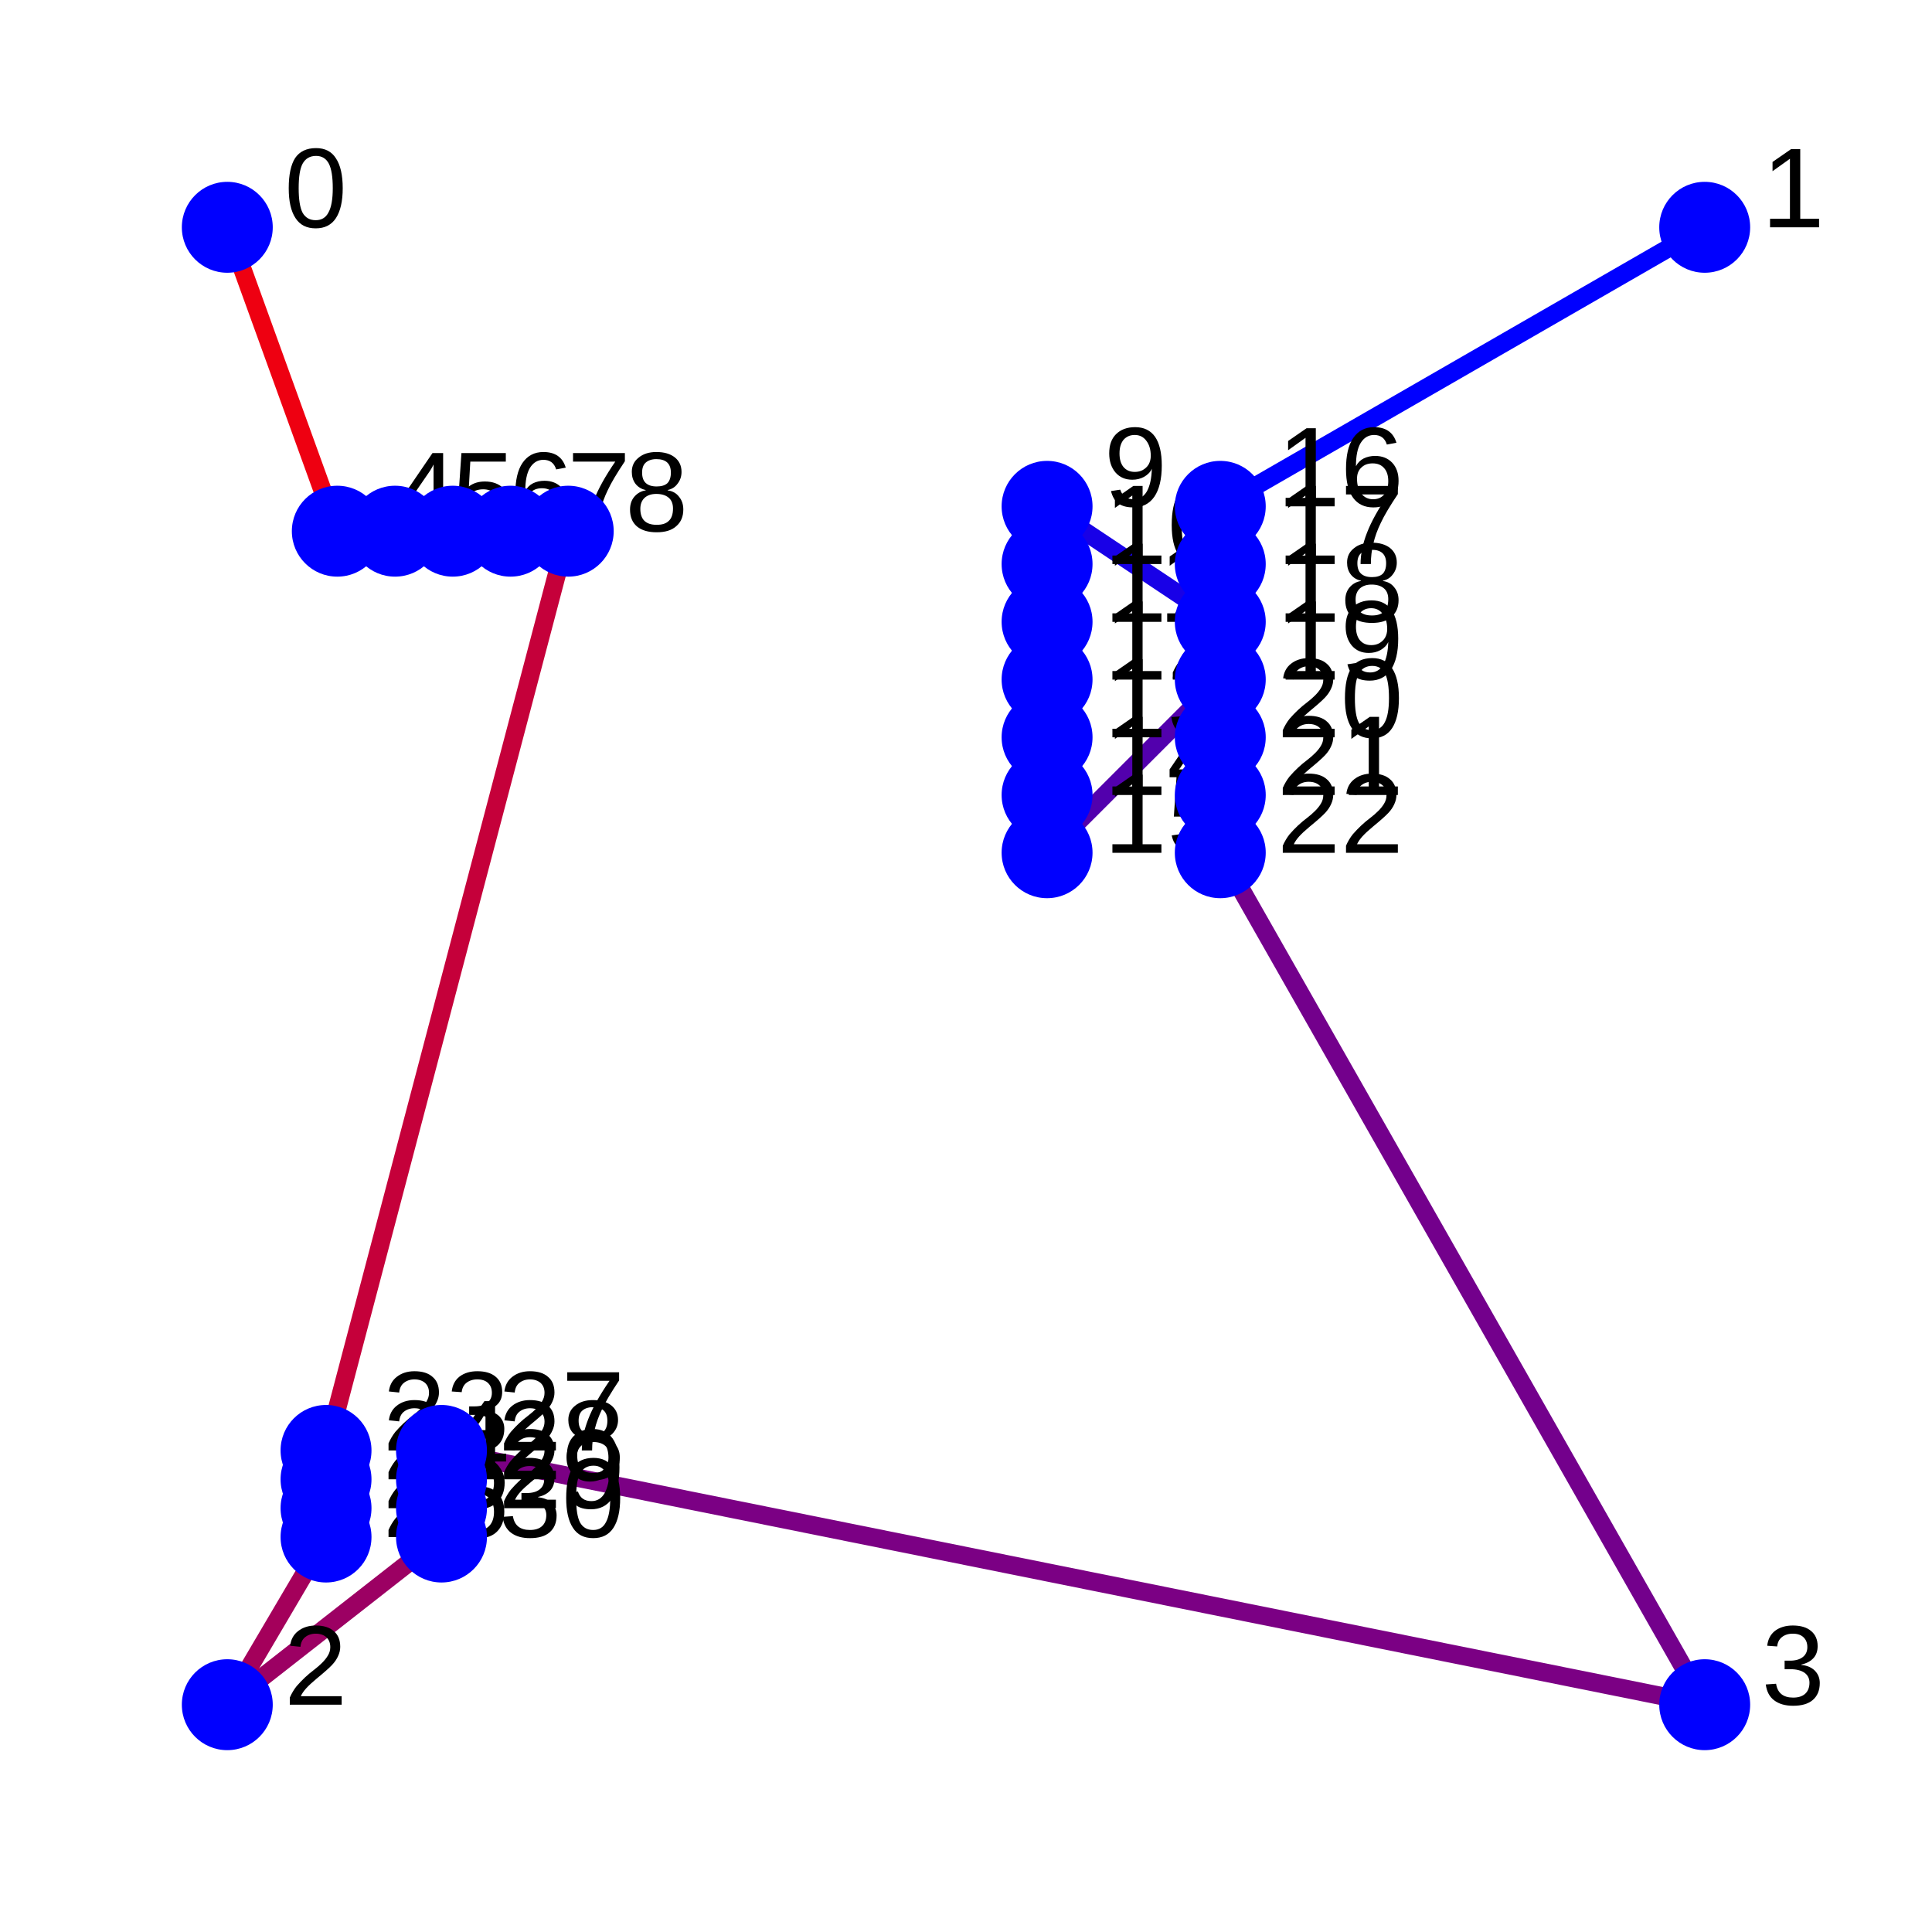
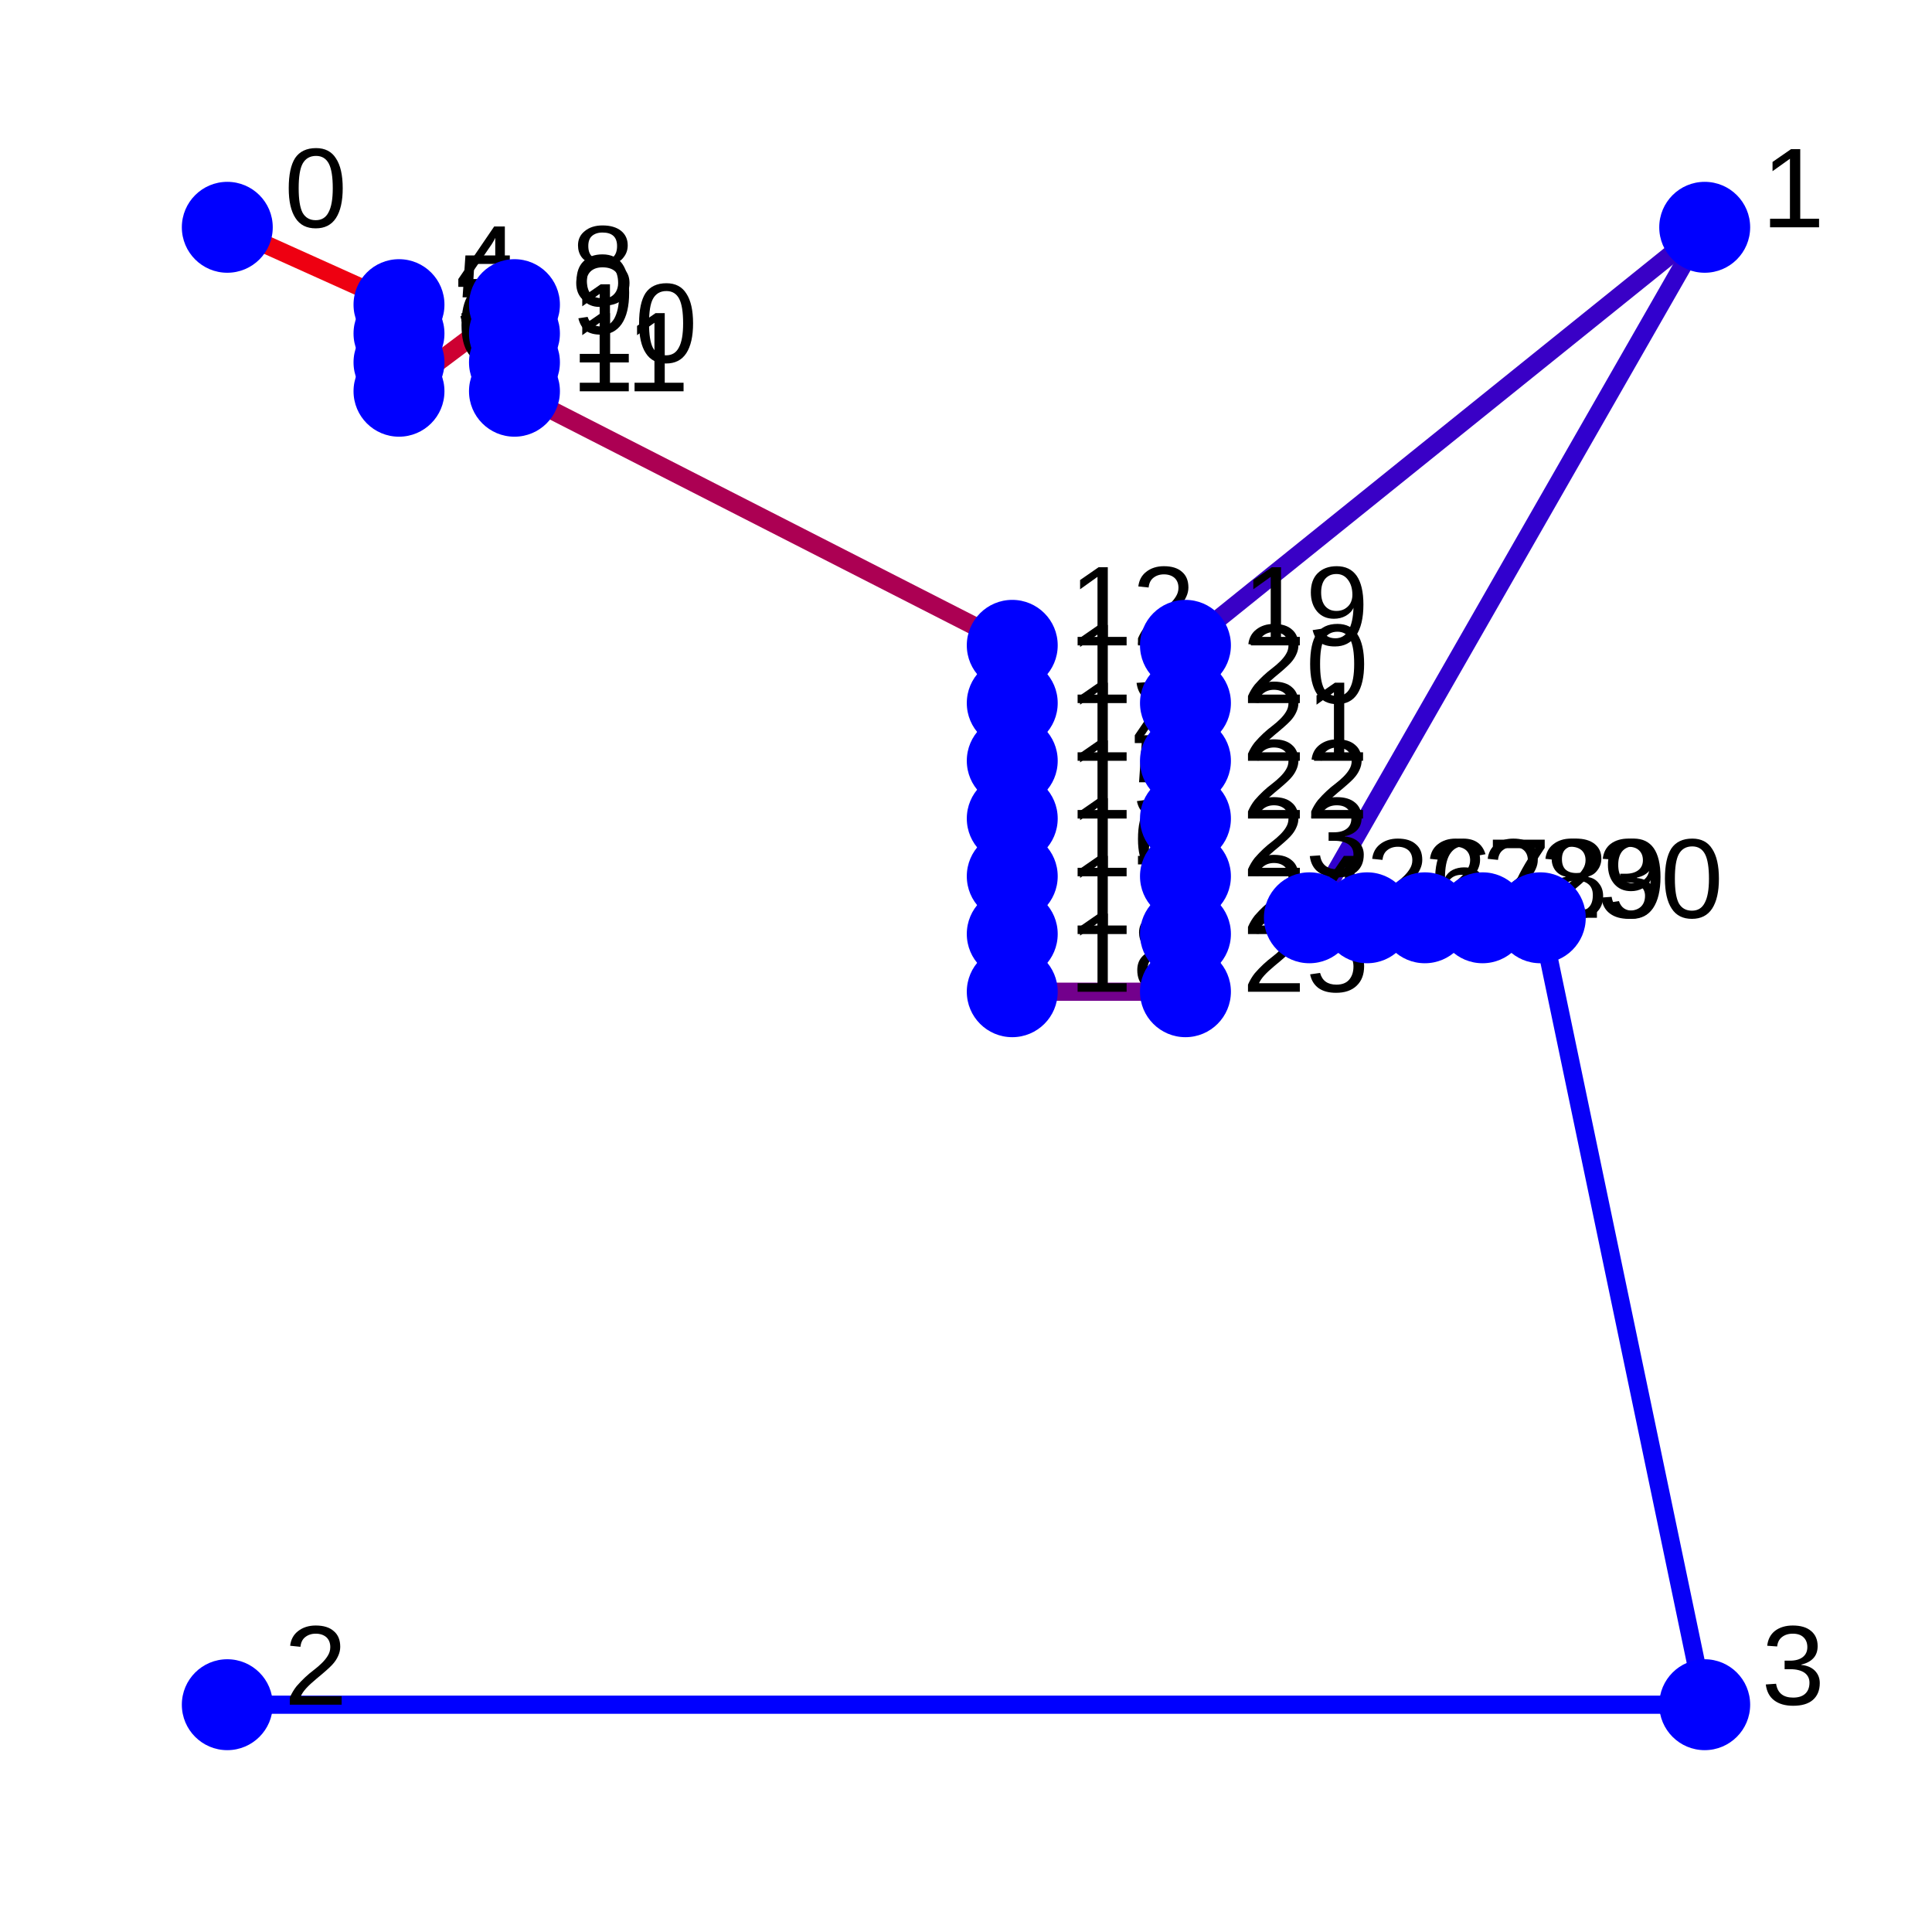
<svg xmlns="http://www.w3.org/2000/svg" viewBox="-5 -5 85 85">
  <rect x="-5" y="-5" width="85" height="85" fill="white" />
  <g>
-     <line x1="70" y1="5" x2="48.687" y2="17.277" stroke="rgb(0,0,255)" stroke-width="0.8" />
-     <line x1="48.687" y1="17.277" x2="48.687" y2="19.817" stroke="rgb(8,0,247)" stroke-width="0.8" />
-     <line x1="48.687" y1="19.817" x2="48.687" y2="22.357" stroke="rgb(16,0,239)" stroke-width="0.8" />
-     <line x1="48.687" y1="22.357" x2="41.067" y2="17.277" stroke="rgb(24,0,231)" stroke-width="0.8" />
-     <line x1="41.067" y1="17.277" x2="41.067" y2="19.817" stroke="rgb(32,0,223)" stroke-width="0.8" />
-     <line x1="41.067" y1="19.817" x2="41.067" y2="22.357" stroke="rgb(41,0,214)" stroke-width="0.8" />
-     <line x1="41.067" y1="22.357" x2="41.067" y2="24.897" stroke="rgb(49,0,206)" stroke-width="0.8" />
-     <line x1="41.067" y1="24.897" x2="41.067" y2="27.437" stroke="rgb(57,0,198)" stroke-width="0.8" />
-     <line x1="41.067" y1="27.437" x2="41.067" y2="29.977" stroke="rgb(65,0,190)" stroke-width="0.8" />
-     <line x1="41.067" y1="29.977" x2="41.067" y2="32.517" stroke="rgb(74,0,181)" stroke-width="0.8" />
-     <line x1="41.067" y1="32.517" x2="48.687" y2="24.897" stroke="rgb(82,0,173)" stroke-width="0.8" />
-     <line x1="48.687" y1="24.897" x2="48.687" y2="27.437" stroke="rgb(90,0,165)" stroke-width="0.8" />
-     <line x1="48.687" y1="27.437" x2="48.687" y2="29.977" stroke="rgb(98,0,157)" stroke-width="0.8" />
-     <line x1="48.687" y1="29.977" x2="48.687" y2="32.517" stroke="rgb(106,0,149)" stroke-width="0.8" />
-     <line x1="48.687" y1="32.517" x2="70" y2="70" stroke="rgb(115,0,140)" stroke-width="0.8" />
-     <line x1="70" y1="70" x2="14.424" y2="58.813" stroke="rgb(123,0,132)" stroke-width="0.8" />
-     <line x1="14.424" y1="58.813" x2="14.424" y2="60.083" stroke="rgb(131,0,124)" stroke-width="0.8" />
-     <line x1="14.424" y1="60.083" x2="14.424" y2="61.353" stroke="rgb(139,0,116)" stroke-width="0.8" />
-     <line x1="14.424" y1="61.353" x2="14.424" y2="62.623" stroke="rgb(148,0,107)" stroke-width="0.8" />
-     <line x1="14.424" y1="62.623" x2="5" y2="70" stroke="rgb(156,0,99)" stroke-width="0.8" />
-     <line x1="5" y1="70" x2="9.344" y2="62.623" stroke="rgb(164,0,91)" stroke-width="0.8" />
-     <line x1="9.344" y1="62.623" x2="9.344" y2="61.353" stroke="rgb(172,0,83)" stroke-width="0.8" />
-     <line x1="9.344" y1="61.353" x2="9.344" y2="60.083" stroke="rgb(180,0,75)" stroke-width="0.8" />
-     <line x1="9.344" y1="60.083" x2="9.344" y2="58.813" stroke="rgb(189,0,66)" stroke-width="0.8" />
-     <line x1="9.344" y1="58.813" x2="20" y2="18.37" stroke="rgb(197,0,58)" stroke-width="0.8" />
-     <line x1="20" y1="18.37" x2="17.46" y2="18.37" stroke="rgb(205,0,50)" stroke-width="0.8" />
-     <line x1="17.46" y1="18.37" x2="14.92" y2="18.37" stroke="rgb(213,0,42)" stroke-width="0.8" />
-     <line x1="14.92" y1="18.37" x2="12.38" y2="18.37" stroke="rgb(222,0,33)" stroke-width="0.8" />
-     <line x1="12.38" y1="18.37" x2="9.84" y2="18.37" stroke="rgb(230,0,25)" stroke-width="0.8" />
-     <line x1="9.84" y1="18.37" x2="5" y2="5" stroke="rgb(238,0,17)" stroke-width="0.8" />
+     <line x1="5" y1="70" x2="70" y2="70" stroke="rgb(0,0,255)" stroke-width="0.8" />
+     <line x1="70" y1="70" x2="62.767" y2="35.379" stroke="rgb(8,0,247)" stroke-width="0.8" />
+     <line x1="62.767" y1="35.379" x2="60.227" y2="35.379" stroke="rgb(16,0,239)" stroke-width="0.8" />
+     <line x1="60.227" y1="35.379" x2="57.687" y2="35.379" stroke="rgb(24,0,231)" stroke-width="0.8" />
+     <line x1="57.687" y1="35.379" x2="55.147" y2="35.379" stroke="rgb(32,0,223)" stroke-width="0.8" />
+     <line x1="55.147" y1="35.379" x2="52.607" y2="35.379" stroke="rgb(41,0,214)" stroke-width="0.8" />
+     <line x1="52.607" y1="35.379" x2="70" y2="5" stroke="rgb(49,0,206)" stroke-width="0.8" />
+     <line x1="70" y1="5" x2="47.155" y2="23.392" stroke="rgb(57,0,198)" stroke-width="0.8" />
+     <line x1="47.155" y1="23.392" x2="47.155" y2="25.932" stroke="rgb(65,0,190)" stroke-width="0.8" />
+     <line x1="47.155" y1="25.932" x2="47.155" y2="28.472" stroke="rgb(74,0,181)" stroke-width="0.8" />
+     <line x1="47.155" y1="28.472" x2="47.155" y2="31.012" stroke="rgb(82,0,173)" stroke-width="0.8" />
+     <line x1="47.155" y1="31.012" x2="47.155" y2="33.552" stroke="rgb(90,0,165)" stroke-width="0.8" />
+     <line x1="47.155" y1="33.552" x2="47.155" y2="36.092" stroke="rgb(98,0,157)" stroke-width="0.8" />
+     <line x1="47.155" y1="36.092" x2="47.155" y2="38.632" stroke="rgb(106,0,149)" stroke-width="0.8" />
+     <line x1="47.155" y1="38.632" x2="39.535" y2="38.632" stroke="rgb(115,0,140)" stroke-width="0.8" />
+     <line x1="39.535" y1="38.632" x2="39.535" y2="36.092" stroke="rgb(123,0,132)" stroke-width="0.8" />
+     <line x1="39.535" y1="36.092" x2="39.535" y2="33.552" stroke="rgb(131,0,124)" stroke-width="0.8" />
+     <line x1="39.535" y1="33.552" x2="39.535" y2="31.012" stroke="rgb(139,0,116)" stroke-width="0.8" />
+     <line x1="39.535" y1="31.012" x2="39.535" y2="28.472" stroke="rgb(148,0,107)" stroke-width="0.8" />
+     <line x1="39.535" y1="28.472" x2="39.535" y2="25.932" stroke="rgb(156,0,99)" stroke-width="0.8" />
+     <line x1="39.535" y1="25.932" x2="39.535" y2="23.392" stroke="rgb(164,0,91)" stroke-width="0.8" />
+     <line x1="39.535" y1="23.392" x2="17.634" y2="12.213" stroke="rgb(172,0,83)" stroke-width="0.8" />
+     <line x1="17.634" y1="12.213" x2="17.634" y2="10.943" stroke="rgb(180,0,75)" stroke-width="0.8" />
+     <line x1="17.634" y1="10.943" x2="17.634" y2="9.673" stroke="rgb(189,0,66)" stroke-width="0.8" />
+     <line x1="17.634" y1="9.673" x2="17.634" y2="8.403" stroke="rgb(197,0,58)" stroke-width="0.8" />
+     <line x1="17.634" y1="8.403" x2="12.554" y2="12.213" stroke="rgb(205,0,50)" stroke-width="0.8" />
+     <line x1="12.554" y1="12.213" x2="12.554" y2="10.943" stroke="rgb(213,0,42)" stroke-width="0.8" />
+     <line x1="12.554" y1="10.943" x2="12.554" y2="9.673" stroke="rgb(222,0,33)" stroke-width="0.8" />
+     <line x1="12.554" y1="9.673" x2="12.554" y2="8.403" stroke="rgb(230,0,25)" stroke-width="0.8" />
+     <line x1="12.554" y1="8.403" x2="5" y2="5" stroke="rgb(238,0,17)" stroke-width="0.8" />
    <line x1="5" y1="5" x2="5" y2="5" stroke="rgb(246,0,9)" stroke-width="0.8" />
  </g>
  <g>
    <circle cx="5" cy="5" r="2" fill="blue" />
    <text x="7.5" y="5" font-family="Arial" font-size="5" fill="black">0</text>
    <circle cx="70" cy="5" r="2" fill="blue" />
    <text x="72.5" y="5" font-family="Arial" font-size="5" fill="black">1</text>
    <circle cx="5" cy="70" r="2" fill="blue" />
    <text x="7.5" y="70" font-family="Arial" font-size="5" fill="black">2</text>
    <circle cx="70" cy="70" r="2" fill="blue" />
    <text x="72.5" y="70" font-family="Arial" font-size="5" fill="black">3</text>
-     <circle cx="9.84" cy="18.37" r="2" fill="blue" />
-     <text x="12.34" y="18.37" font-family="Arial" font-size="5" fill="black">4</text>
-     <circle cx="12.38" cy="18.37" r="2" fill="blue" />
-     <text x="14.88" y="18.37" font-family="Arial" font-size="5" fill="black">5</text>
-     <circle cx="14.92" cy="18.37" r="2" fill="blue" />
-     <text x="17.42" y="18.37" font-family="Arial" font-size="5" fill="black">6</text>
-     <circle cx="17.46" cy="18.37" r="2" fill="blue" />
-     <text x="19.96" y="18.37" font-family="Arial" font-size="5" fill="black">7</text>
-     <circle cx="20" cy="18.37" r="2" fill="blue" />
-     <text x="22.5" y="18.37" font-family="Arial" font-size="5" fill="black">8</text>
-     <circle cx="41.067" cy="17.277" r="2" fill="blue" />
-     <text x="43.567" y="17.277" font-family="Arial" font-size="5" fill="black">9</text>
-     <circle cx="41.067" cy="19.817" r="2" fill="blue" />
-     <text x="43.567" y="19.817" font-family="Arial" font-size="5" fill="black">10</text>
-     <circle cx="41.067" cy="22.357" r="2" fill="blue" />
-     <text x="43.567" y="22.357" font-family="Arial" font-size="5" fill="black">11</text>
-     <circle cx="41.067" cy="24.897" r="2" fill="blue" />
-     <text x="43.567" y="24.897" font-family="Arial" font-size="5" fill="black">12</text>
-     <circle cx="41.067" cy="27.437" r="2" fill="blue" />
-     <text x="43.567" y="27.437" font-family="Arial" font-size="5" fill="black">13</text>
-     <circle cx="41.067" cy="29.977" r="2" fill="blue" />
-     <text x="43.567" y="29.977" font-family="Arial" font-size="5" fill="black">14</text>
-     <circle cx="41.067" cy="32.517" r="2" fill="blue" />
-     <text x="43.567" y="32.517" font-family="Arial" font-size="5" fill="black">15</text>
-     <circle cx="48.687" cy="17.277" r="2" fill="blue" />
-     <text x="51.187" y="17.277" font-family="Arial" font-size="5" fill="black">16</text>
-     <circle cx="48.687" cy="19.817" r="2" fill="blue" />
-     <text x="51.187" y="19.817" font-family="Arial" font-size="5" fill="black">17</text>
-     <circle cx="48.687" cy="22.357" r="2" fill="blue" />
-     <text x="51.187" y="22.357" font-family="Arial" font-size="5" fill="black">18</text>
-     <circle cx="48.687" cy="24.897" r="2" fill="blue" />
-     <text x="51.187" y="24.897" font-family="Arial" font-size="5" fill="black">19</text>
-     <circle cx="48.687" cy="27.437" r="2" fill="blue" />
-     <text x="51.187" y="27.437" font-family="Arial" font-size="5" fill="black">20</text>
-     <circle cx="48.687" cy="29.977" r="2" fill="blue" />
-     <text x="51.187" y="29.977" font-family="Arial" font-size="5" fill="black">21</text>
-     <circle cx="48.687" cy="32.517" r="2" fill="blue" />
-     <text x="51.187" y="32.517" font-family="Arial" font-size="5" fill="black">22</text>
-     <circle cx="9.344" cy="58.813" r="2" fill="blue" />
-     <text x="11.844" y="58.813" font-family="Arial" font-size="5" fill="black">23</text>
-     <circle cx="9.344" cy="60.083" r="2" fill="blue" />
-     <text x="11.844" y="60.083" font-family="Arial" font-size="5" fill="black">24</text>
-     <circle cx="9.344" cy="61.353" r="2" fill="blue" />
-     <text x="11.844" y="61.353" font-family="Arial" font-size="5" fill="black">25</text>
-     <circle cx="9.344" cy="62.623" r="2" fill="blue" />
-     <text x="11.844" y="62.623" font-family="Arial" font-size="5" fill="black">26</text>
-     <circle cx="14.424" cy="58.813" r="2" fill="blue" />
-     <text x="16.924" y="58.813" font-family="Arial" font-size="5" fill="black">27</text>
-     <circle cx="14.424" cy="60.083" r="2" fill="blue" />
-     <text x="16.924" y="60.083" font-family="Arial" font-size="5" fill="black">28</text>
-     <circle cx="14.424" cy="61.353" r="2" fill="blue" />
-     <text x="16.924" y="61.353" font-family="Arial" font-size="5" fill="black">29</text>
-     <circle cx="14.424" cy="62.623" r="2" fill="blue" />
-     <text x="16.924" y="62.623" font-family="Arial" font-size="5" fill="black">30</text>
+     <circle cx="12.554" cy="8.403" r="2" fill="blue" />
+     <text x="15.054" y="8.403" font-family="Arial" font-size="5" fill="black">4</text>
+     <circle cx="12.554" cy="9.673" r="2" fill="blue" />
+     <text x="15.054" y="9.673" font-family="Arial" font-size="5" fill="black">5</text>
+     <circle cx="12.554" cy="10.943" r="2" fill="blue" />
+     <text x="15.054" y="10.943" font-family="Arial" font-size="5" fill="black">6</text>
+     <circle cx="12.554" cy="12.213" r="2" fill="blue" />
+     <text x="15.054" y="12.213" font-family="Arial" font-size="5" fill="black">7</text>
+     <circle cx="17.634" cy="8.403" r="2" fill="blue" />
+     <text x="20.134" y="8.403" font-family="Arial" font-size="5" fill="black">8</text>
+     <circle cx="17.634" cy="9.673" r="2" fill="blue" />
+     <text x="20.134" y="9.673" font-family="Arial" font-size="5" fill="black">9</text>
+     <circle cx="17.634" cy="10.943" r="2" fill="blue" />
+     <text x="20.134" y="10.943" font-family="Arial" font-size="5" fill="black">10</text>
+     <circle cx="17.634" cy="12.213" r="2" fill="blue" />
+     <text x="20.134" y="12.213" font-family="Arial" font-size="5" fill="black">11</text>
+     <circle cx="39.535" cy="23.392" r="2" fill="blue" />
+     <text x="42.035" y="23.392" font-family="Arial" font-size="5" fill="black">12</text>
+     <circle cx="39.535" cy="25.932" r="2" fill="blue" />
+     <text x="42.035" y="25.932" font-family="Arial" font-size="5" fill="black">13</text>
+     <circle cx="39.535" cy="28.472" r="2" fill="blue" />
+     <text x="42.035" y="28.472" font-family="Arial" font-size="5" fill="black">14</text>
+     <circle cx="39.535" cy="31.012" r="2" fill="blue" />
+     <text x="42.035" y="31.012" font-family="Arial" font-size="5" fill="black">15</text>
+     <circle cx="39.535" cy="33.552" r="2" fill="blue" />
+     <text x="42.035" y="33.552" font-family="Arial" font-size="5" fill="black">16</text>
+     <circle cx="39.535" cy="36.092" r="2" fill="blue" />
+     <text x="42.035" y="36.092" font-family="Arial" font-size="5" fill="black">17</text>
+     <circle cx="39.535" cy="38.632" r="2" fill="blue" />
+     <text x="42.035" y="38.632" font-family="Arial" font-size="5" fill="black">18</text>
+     <circle cx="47.155" cy="23.392" r="2" fill="blue" />
+     <text x="49.655" y="23.392" font-family="Arial" font-size="5" fill="black">19</text>
+     <circle cx="47.155" cy="25.932" r="2" fill="blue" />
+     <text x="49.655" y="25.932" font-family="Arial" font-size="5" fill="black">20</text>
+     <circle cx="47.155" cy="28.472" r="2" fill="blue" />
+     <text x="49.655" y="28.472" font-family="Arial" font-size="5" fill="black">21</text>
+     <circle cx="47.155" cy="31.012" r="2" fill="blue" />
+     <text x="49.655" y="31.012" font-family="Arial" font-size="5" fill="black">22</text>
+     <circle cx="47.155" cy="33.552" r="2" fill="blue" />
+     <text x="49.655" y="33.552" font-family="Arial" font-size="5" fill="black">23</text>
+     <circle cx="47.155" cy="36.092" r="2" fill="blue" />
+     <text x="49.655" y="36.092" font-family="Arial" font-size="5" fill="black">24</text>
+     <circle cx="47.155" cy="38.632" r="2" fill="blue" />
+     <text x="49.655" y="38.632" font-family="Arial" font-size="5" fill="black">25</text>
+     <circle cx="52.607" cy="35.379" r="2" fill="blue" />
+     <text x="55.107" y="35.379" font-family="Arial" font-size="5" fill="black">26</text>
+     <circle cx="55.147" cy="35.379" r="2" fill="blue" />
+     <text x="57.647" y="35.379" font-family="Arial" font-size="5" fill="black">27</text>
+     <circle cx="57.687" cy="35.379" r="2" fill="blue" />
+     <text x="60.187" y="35.379" font-family="Arial" font-size="5" fill="black">28</text>
+     <circle cx="60.227" cy="35.379" r="2" fill="blue" />
+     <text x="62.727" y="35.379" font-family="Arial" font-size="5" fill="black">29</text>
+     <circle cx="62.767" cy="35.379" r="2" fill="blue" />
+     <text x="65.267" y="35.379" font-family="Arial" font-size="5" fill="black">30</text>
  </g>
</svg>
